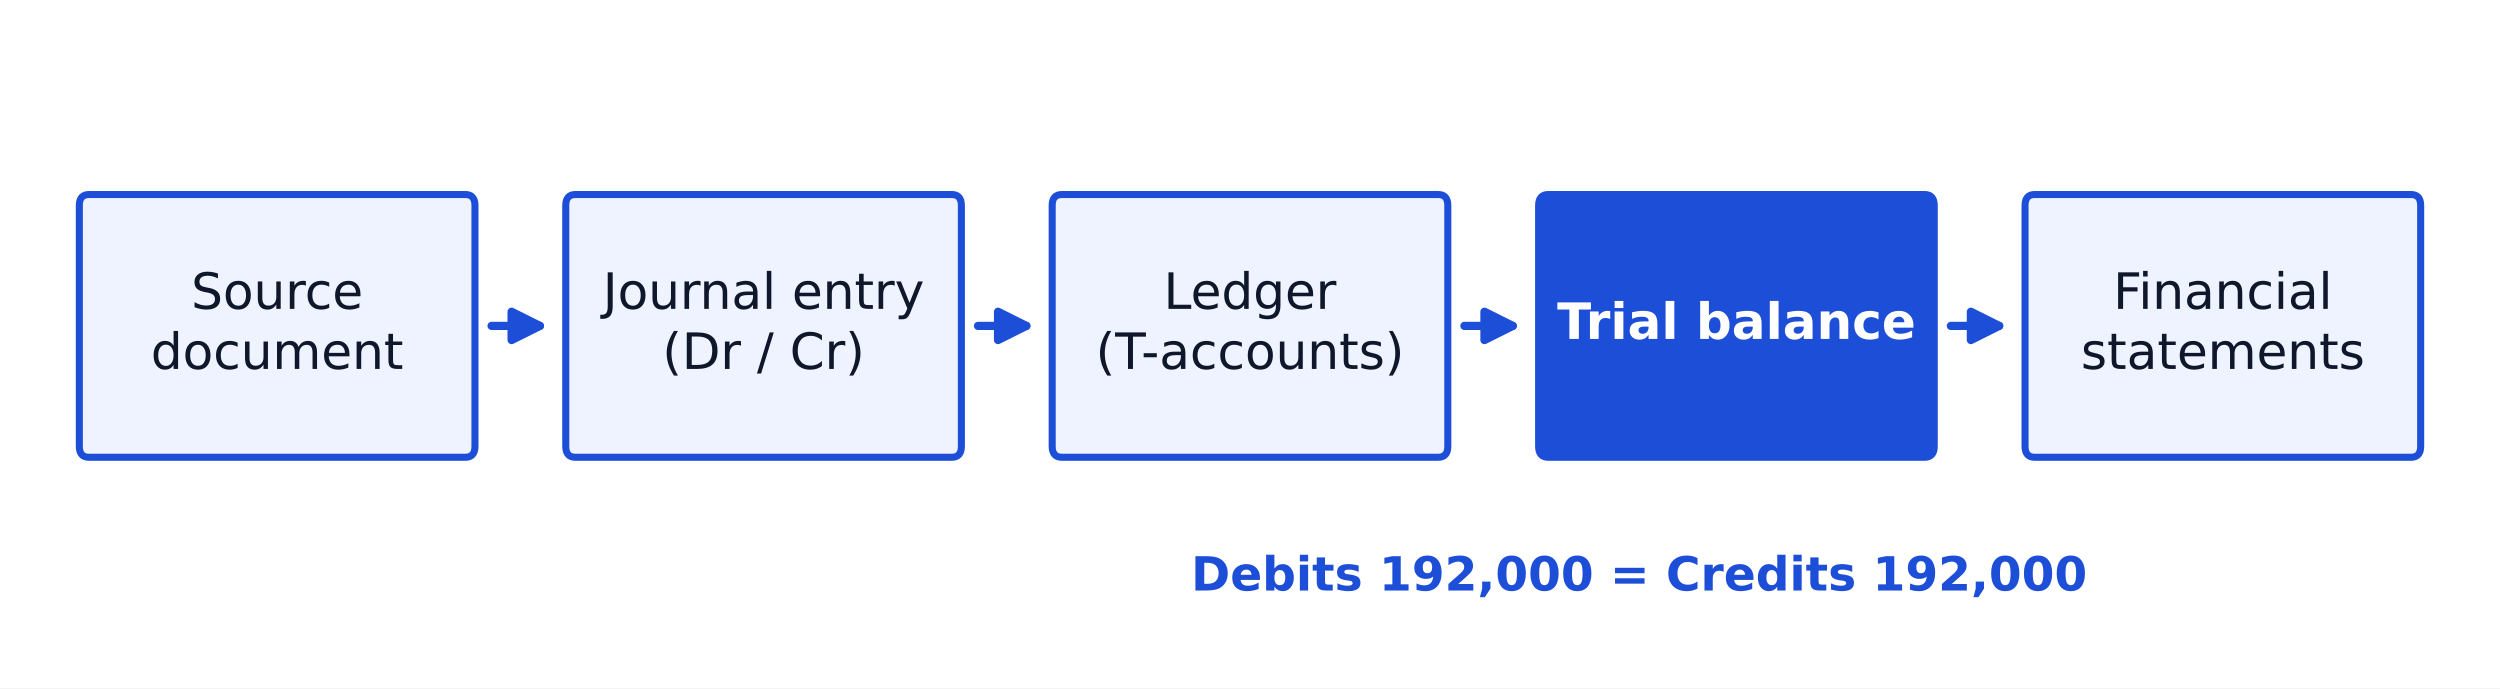
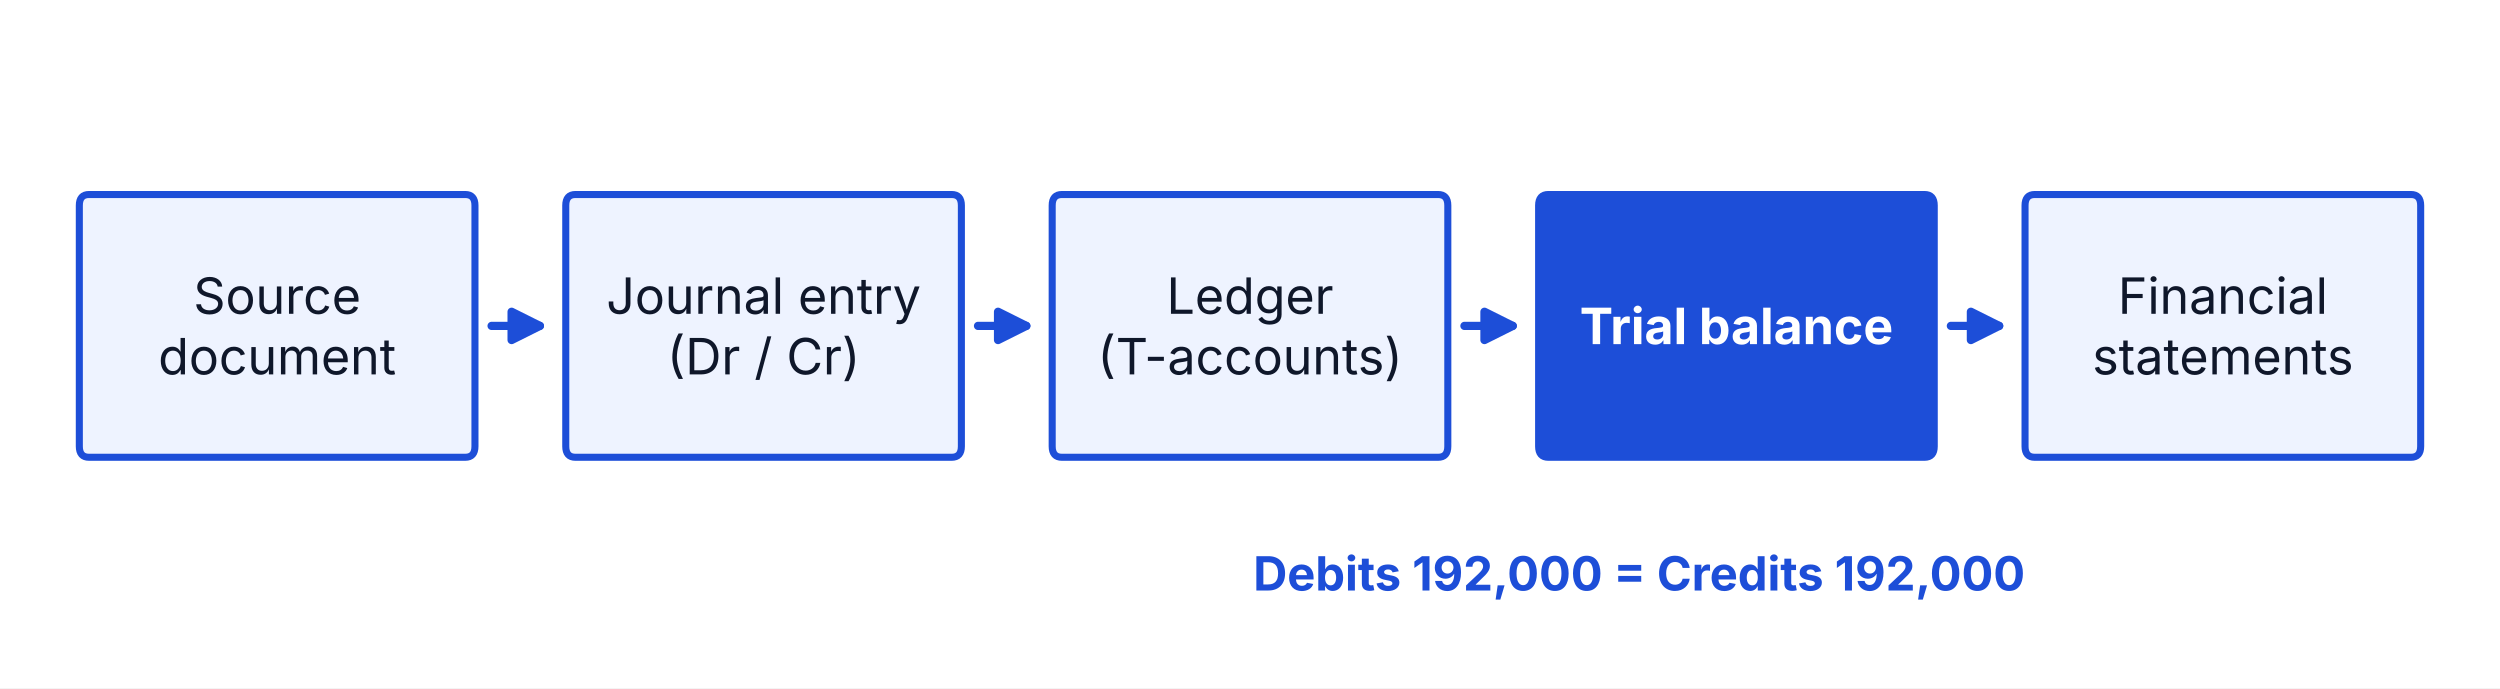
<svg xmlns="http://www.w3.org/2000/svg" width="424.44pt" height="116.856pt" viewBox="0 0 424.44 116.856" version="1.1">
  <defs>
    <style type="text/css">*{stroke-linejoin: round; stroke-linecap: butt}</style>
  </defs>
  <g id="figure_1">
    <g id="patch_1">
      <path d="M 0 116.856  L 424.44 116.856  L 424.44 0  L 0 0  z " style="fill: #ffffff" />
    </g>
    <g id="axes_1">
      <g id="patch_2">
-         <path d="M 15.12 77.636  L 78.984 77.636  Q 80.636 77.636 80.636 75.777  L 80.636 34.882  Q 80.636 33.023 78.984 33.023  L 15.12 33.023  Q 13.468 33.023 13.468 34.882  L 13.468 75.777  Q 13.468 77.636 15.12 77.636  z " clip-path="url(#p9904b8c237)" style="fill: #eef3ff; stroke: #1d4ed8; stroke-width: 1.2; stroke-linejoin: miter" />
+         <path d="M 15.12 77.636  L 78.984 77.636  Q 80.636 77.636 80.636 75.777  L 80.636 34.882  Q 80.636 33.023 78.984 33.023  L 15.12 33.023  Q 13.468 33.023 13.468 34.882  L 13.468 75.777  Q 13.468 77.636 15.12 77.636  z " clip-path="url(#p90f5a17612)" style="fill: #eef3ff; stroke: #1d4ed8; stroke-width: 1.2; stroke-linejoin: miter" />
      </g>
      <g id="patch_3">
-         <path d="M 83.461 55.33  Q 88.343 55.33 91.659 55.33  " clip-path="url(#p9904b8c237)" style="fill: none; stroke: #1d4ed8; stroke-width: 1.4; stroke-linecap: round" />
-         <path d="M 86.859 52.93  L 91.659 55.33  L 86.859 57.73  z " clip-path="url(#p9904b8c237)" style="fill: #1d4ed8; stroke: #1d4ed8; stroke-width: 1.4; stroke-linecap: round" />
+         <path d="M 83.461 55.33  Q 88.343 55.33 91.659 55.33  " clip-path="url(#p90f5a17612)" style="fill: none; stroke: #1d4ed8; stroke-width: 1.4; stroke-linecap: round" />
+         <path d="M 86.859 52.93  L 91.659 55.33  L 86.859 57.73  z " clip-path="url(#p90f5a17612)" style="fill: #1d4ed8; stroke: #1d4ed8; stroke-width: 1.4; stroke-linecap: round" />
      </g>
      <g id="patch_4">
-         <path d="M 97.704 77.636  L 161.568 77.636  Q 163.22 77.636 163.22 75.777  L 163.22 34.882  Q 163.22 33.023 161.568 33.023  L 97.704 33.023  Q 96.052 33.023 96.052 34.882  L 96.052 75.777  Q 96.052 77.636 97.704 77.636  z " clip-path="url(#p9904b8c237)" style="fill: #eef3ff; stroke: #1d4ed8; stroke-width: 1.2; stroke-linejoin: miter" />
+         <path d="M 97.704 77.636  L 161.568 77.636  Q 163.22 77.636 163.22 75.777  L 163.22 34.882  Q 163.22 33.023 161.568 33.023  L 97.704 33.023  Q 96.052 33.023 96.052 34.882  L 96.052 75.777  Q 96.052 77.636 97.704 77.636  z " clip-path="url(#p90f5a17612)" style="fill: #eef3ff; stroke: #1d4ed8; stroke-width: 1.2; stroke-linejoin: miter" />
      </g>
      <g id="patch_5">
-         <path d="M 166.045 55.33  Q 170.927 55.33 174.243 55.33  " clip-path="url(#p9904b8c237)" style="fill: none; stroke: #1d4ed8; stroke-width: 1.4; stroke-linecap: round" />
-         <path d="M 169.443 52.93  L 174.243 55.33  L 169.443 57.73  z " clip-path="url(#p9904b8c237)" style="fill: #1d4ed8; stroke: #1d4ed8; stroke-width: 1.4; stroke-linecap: round" />
+         <path d="M 166.045 55.33  Q 170.927 55.33 174.243 55.33  " clip-path="url(#p90f5a17612)" style="fill: none; stroke: #1d4ed8; stroke-width: 1.4; stroke-linecap: round" />
+         <path d="M 169.443 52.93  L 174.243 55.33  L 169.443 57.73  z " clip-path="url(#p90f5a17612)" style="fill: #1d4ed8; stroke: #1d4ed8; stroke-width: 1.4; stroke-linecap: round" />
      </g>
      <g id="patch_6">
-         <path d="M 180.288 77.636  L 244.152 77.636  Q 245.804 77.636 245.804 75.777  L 245.804 34.882  Q 245.804 33.023 244.152 33.023  L 180.288 33.023  Q 178.636 33.023 178.636 34.882  L 178.636 75.777  Q 178.636 77.636 180.288 77.636  z " clip-path="url(#p9904b8c237)" style="fill: #eef3ff; stroke: #1d4ed8; stroke-width: 1.2; stroke-linejoin: miter" />
+         <path d="M 180.288 77.636  L 244.152 77.636  Q 245.804 77.636 245.804 75.777  L 245.804 34.882  Q 245.804 33.023 244.152 33.023  L 180.288 33.023  Q 178.636 33.023 178.636 34.882  L 178.636 75.777  Q 178.636 77.636 180.288 77.636  z " clip-path="url(#p90f5a17612)" style="fill: #eef3ff; stroke: #1d4ed8; stroke-width: 1.2; stroke-linejoin: miter" />
      </g>
      <g id="patch_7">
-         <path d="M 248.629 55.33  Q 253.511 55.33 256.827 55.33  " clip-path="url(#p9904b8c237)" style="fill: none; stroke: #1d4ed8; stroke-width: 1.4; stroke-linecap: round" />
-         <path d="M 252.027 52.93  L 256.827 55.33  L 252.027 57.73  z " clip-path="url(#p9904b8c237)" style="fill: #1d4ed8; stroke: #1d4ed8; stroke-width: 1.4; stroke-linecap: round" />
+         <path d="M 248.629 55.33  Q 253.511 55.33 256.827 55.33  " clip-path="url(#p90f5a17612)" style="fill: none; stroke: #1d4ed8; stroke-width: 1.4; stroke-linecap: round" />
+         <path d="M 252.027 52.93  L 256.827 55.33  L 252.027 57.73  z " clip-path="url(#p90f5a17612)" style="fill: #1d4ed8; stroke: #1d4ed8; stroke-width: 1.4; stroke-linecap: round" />
      </g>
      <g id="patch_8">
-         <path d="M 262.872 77.636  L 326.736 77.636  Q 328.388 77.636 328.388 75.777  L 328.388 34.882  Q 328.388 33.023 326.736 33.023  L 262.872 33.023  Q 261.22 33.023 261.22 34.882  L 261.22 75.777  Q 261.22 77.636 262.872 77.636  z " clip-path="url(#p9904b8c237)" style="fill: #1d4ed8; stroke: #1d4ed8; stroke-width: 1.2; stroke-linejoin: miter" />
+         <path d="M 262.872 77.636  L 326.736 77.636  Q 328.388 77.636 328.388 75.777  L 328.388 34.882  Q 328.388 33.023 326.736 33.023  L 262.872 33.023  Q 261.22 33.023 261.22 34.882  L 261.22 75.777  Q 261.22 77.636 262.872 77.636  z " clip-path="url(#p90f5a17612)" style="fill: #1d4ed8; stroke: #1d4ed8; stroke-width: 1.2; stroke-linejoin: miter" />
      </g>
      <g id="patch_9">
-         <path d="M 331.213 55.33  Q 336.095 55.33 339.411 55.33  " clip-path="url(#p9904b8c237)" style="fill: none; stroke: #1d4ed8; stroke-width: 1.4; stroke-linecap: round" />
-         <path d="M 334.611 52.93  L 339.411 55.33  L 334.611 57.73  z " clip-path="url(#p9904b8c237)" style="fill: #1d4ed8; stroke: #1d4ed8; stroke-width: 1.4; stroke-linecap: round" />
+         <path d="M 331.213 55.33  Q 336.095 55.33 339.411 55.33  " clip-path="url(#p90f5a17612)" style="fill: none; stroke: #1d4ed8; stroke-width: 1.4; stroke-linecap: round" />
+         <path d="M 334.611 52.93  L 339.411 55.33  L 334.611 57.73  z " clip-path="url(#p90f5a17612)" style="fill: #1d4ed8; stroke: #1d4ed8; stroke-width: 1.4; stroke-linecap: round" />
      </g>
      <g id="patch_10">
-         <path d="M 345.456 77.636  L 409.32 77.636  Q 410.972 77.636 410.972 75.777  L 410.972 34.882  Q 410.972 33.023 409.32 33.023  L 345.456 33.023  Q 343.804 33.023 343.804 34.882  L 343.804 75.777  Q 343.804 77.636 345.456 77.636  z " clip-path="url(#p9904b8c237)" style="fill: #eef3ff; stroke: #1d4ed8; stroke-width: 1.2; stroke-linejoin: miter" />
+         <path d="M 345.456 77.636  L 409.32 77.636  Q 410.972 77.636 410.972 75.777  L 410.972 34.882  Q 410.972 33.023 409.32 33.023  L 345.456 33.023  Q 343.804 33.023 343.804 34.882  L 343.804 75.777  Q 343.804 77.636 345.456 77.636  z " clip-path="url(#p90f5a17612)" style="fill: #eef3ff; stroke: #1d4ed8; stroke-width: 1.2; stroke-linejoin: miter" />
      </g>
      <g id="text_1">
-         <text style="font-size: 8.5px; font-family: 'DejaVu Sans'; fill: #0f172a" transform="translate(32.45458 52.43673)">Source</text>
-         <text style="font-size: 8.5px; font-family: 'DejaVu Sans'; fill: #0f172a" transform="translate(25.60876 62.63905)">document</text>
+         <text style="font-size: 8.5px; font-family: 'Inter', 'DejaVu Sans'; fill: #0f172a" transform="translate(32.82911 53.27959)">Source</text>
+         <text style="font-size: 8.5px; font-family: 'Inter', 'DejaVu Sans'; fill: #0f172a" transform="translate(26.85852 63.56426)">document</text>
      </g>
      <g id="text_2">
-         <text style="font-size: 8.5px; font-family: 'DejaVu Sans'; fill: #0f172a" transform="translate(102.349 52.43739)">Journal entry</text>
-         <text style="font-size: 8.5px; font-family: 'DejaVu Sans'; fill: #0f172a" transform="translate(112.4521 62.63905)">(Dr / Cr)</text>
+         <text style="font-size: 8.5px; font-family: 'Inter', 'DejaVu Sans'; fill: #0f172a" transform="translate(102.9267 53.27959)">Journal entry</text>
+         <text style="font-size: 8.5px; font-family: 'Inter', 'DejaVu Sans'; fill: #0f172a" transform="translate(113.243 63.56426)">(Dr / Cr)</text>
      </g>
      <g id="text_3">
-         <text style="font-size: 8.5px; font-family: 'DejaVu Sans'; fill: #0f172a" transform="translate(197.5529 52.43739)">Ledger</text>
-         <text style="font-size: 8.5px; font-family: 'DejaVu Sans'; fill: #0f172a" transform="translate(186.0188 62.63905)">(T-accounts)</text>
+         <text style="font-size: 8.5px; font-family: 'Inter', 'DejaVu Sans'; fill: #0f172a" transform="translate(198.0529 53.27959)">Ledger</text>
+         <text style="font-size: 8.5px; font-family: 'Inter', 'DejaVu Sans'; fill: #0f172a" transform="translate(186.3282 63.56426)">(T-accounts)</text>
      </g>
      <g id="text_4">
-         <text style="font-weight: 700; font-size: 8.5px; font-family: 'DejaVu Sans'; text-anchor: middle; fill: #ffffff" x="294.804" y="57.538" transform="rotate(-0 294.804 57.53822)">Trial balance</text>
+         <text style="font-weight: 700; font-size: 8.5px; font-family: 'Inter', 'DejaVu Sans'; text-anchor: middle; fill: #ffffff" x="294.804" y="58.422" transform="rotate(-0 294.804 58.42192)">Trial balance</text>
      </g>
      <g id="text_5">
-         <text style="font-size: 8.5px; font-family: 'DejaVu Sans'; fill: #0f172a" transform="translate(358.7783 52.43739)">Financial</text>
-         <text style="font-size: 8.5px; font-family: 'DejaVu Sans'; fill: #0f172a" transform="translate(353.2938 62.63905)">statements</text>
+         <text style="font-size: 8.5px; font-family: 'Inter', 'DejaVu Sans'; fill: #0f172a" transform="translate(359.5685 53.27959)">Financial</text>
+         <text style="font-size: 8.5px; font-family: 'Inter', 'DejaVu Sans'; fill: #0f172a" transform="translate(355.2163 63.56426)">statements</text>
      </g>
      <g id="text_6">
-         <text style="font-weight: 700; font-size: 8px; font-family: 'DejaVu Sans'; text-anchor: middle; fill: #1d4ed8" x="278.287" y="100.253" transform="rotate(-0 278.2872 100.2526)">Debits 192,000 = Credits 192,000</text>
+         <text style="font-weight: 700; font-size: 8px; font-family: 'Inter', 'DejaVu Sans'; text-anchor: middle; fill: #1d4ed8" x="278.287" y="100.253" transform="rotate(-0 278.2872 100.2526)">Debits 192,000 = Credits 192,000</text>
      </g>
    </g>
  </g>
  <defs>
-     <clipPath id="p9904b8c237">
+     <clipPath id="p90f5a17612">
      <rect x="5.76" y="5.76" width="412.92" height="105.336" />
    </clipPath>
  </defs>
</svg>
